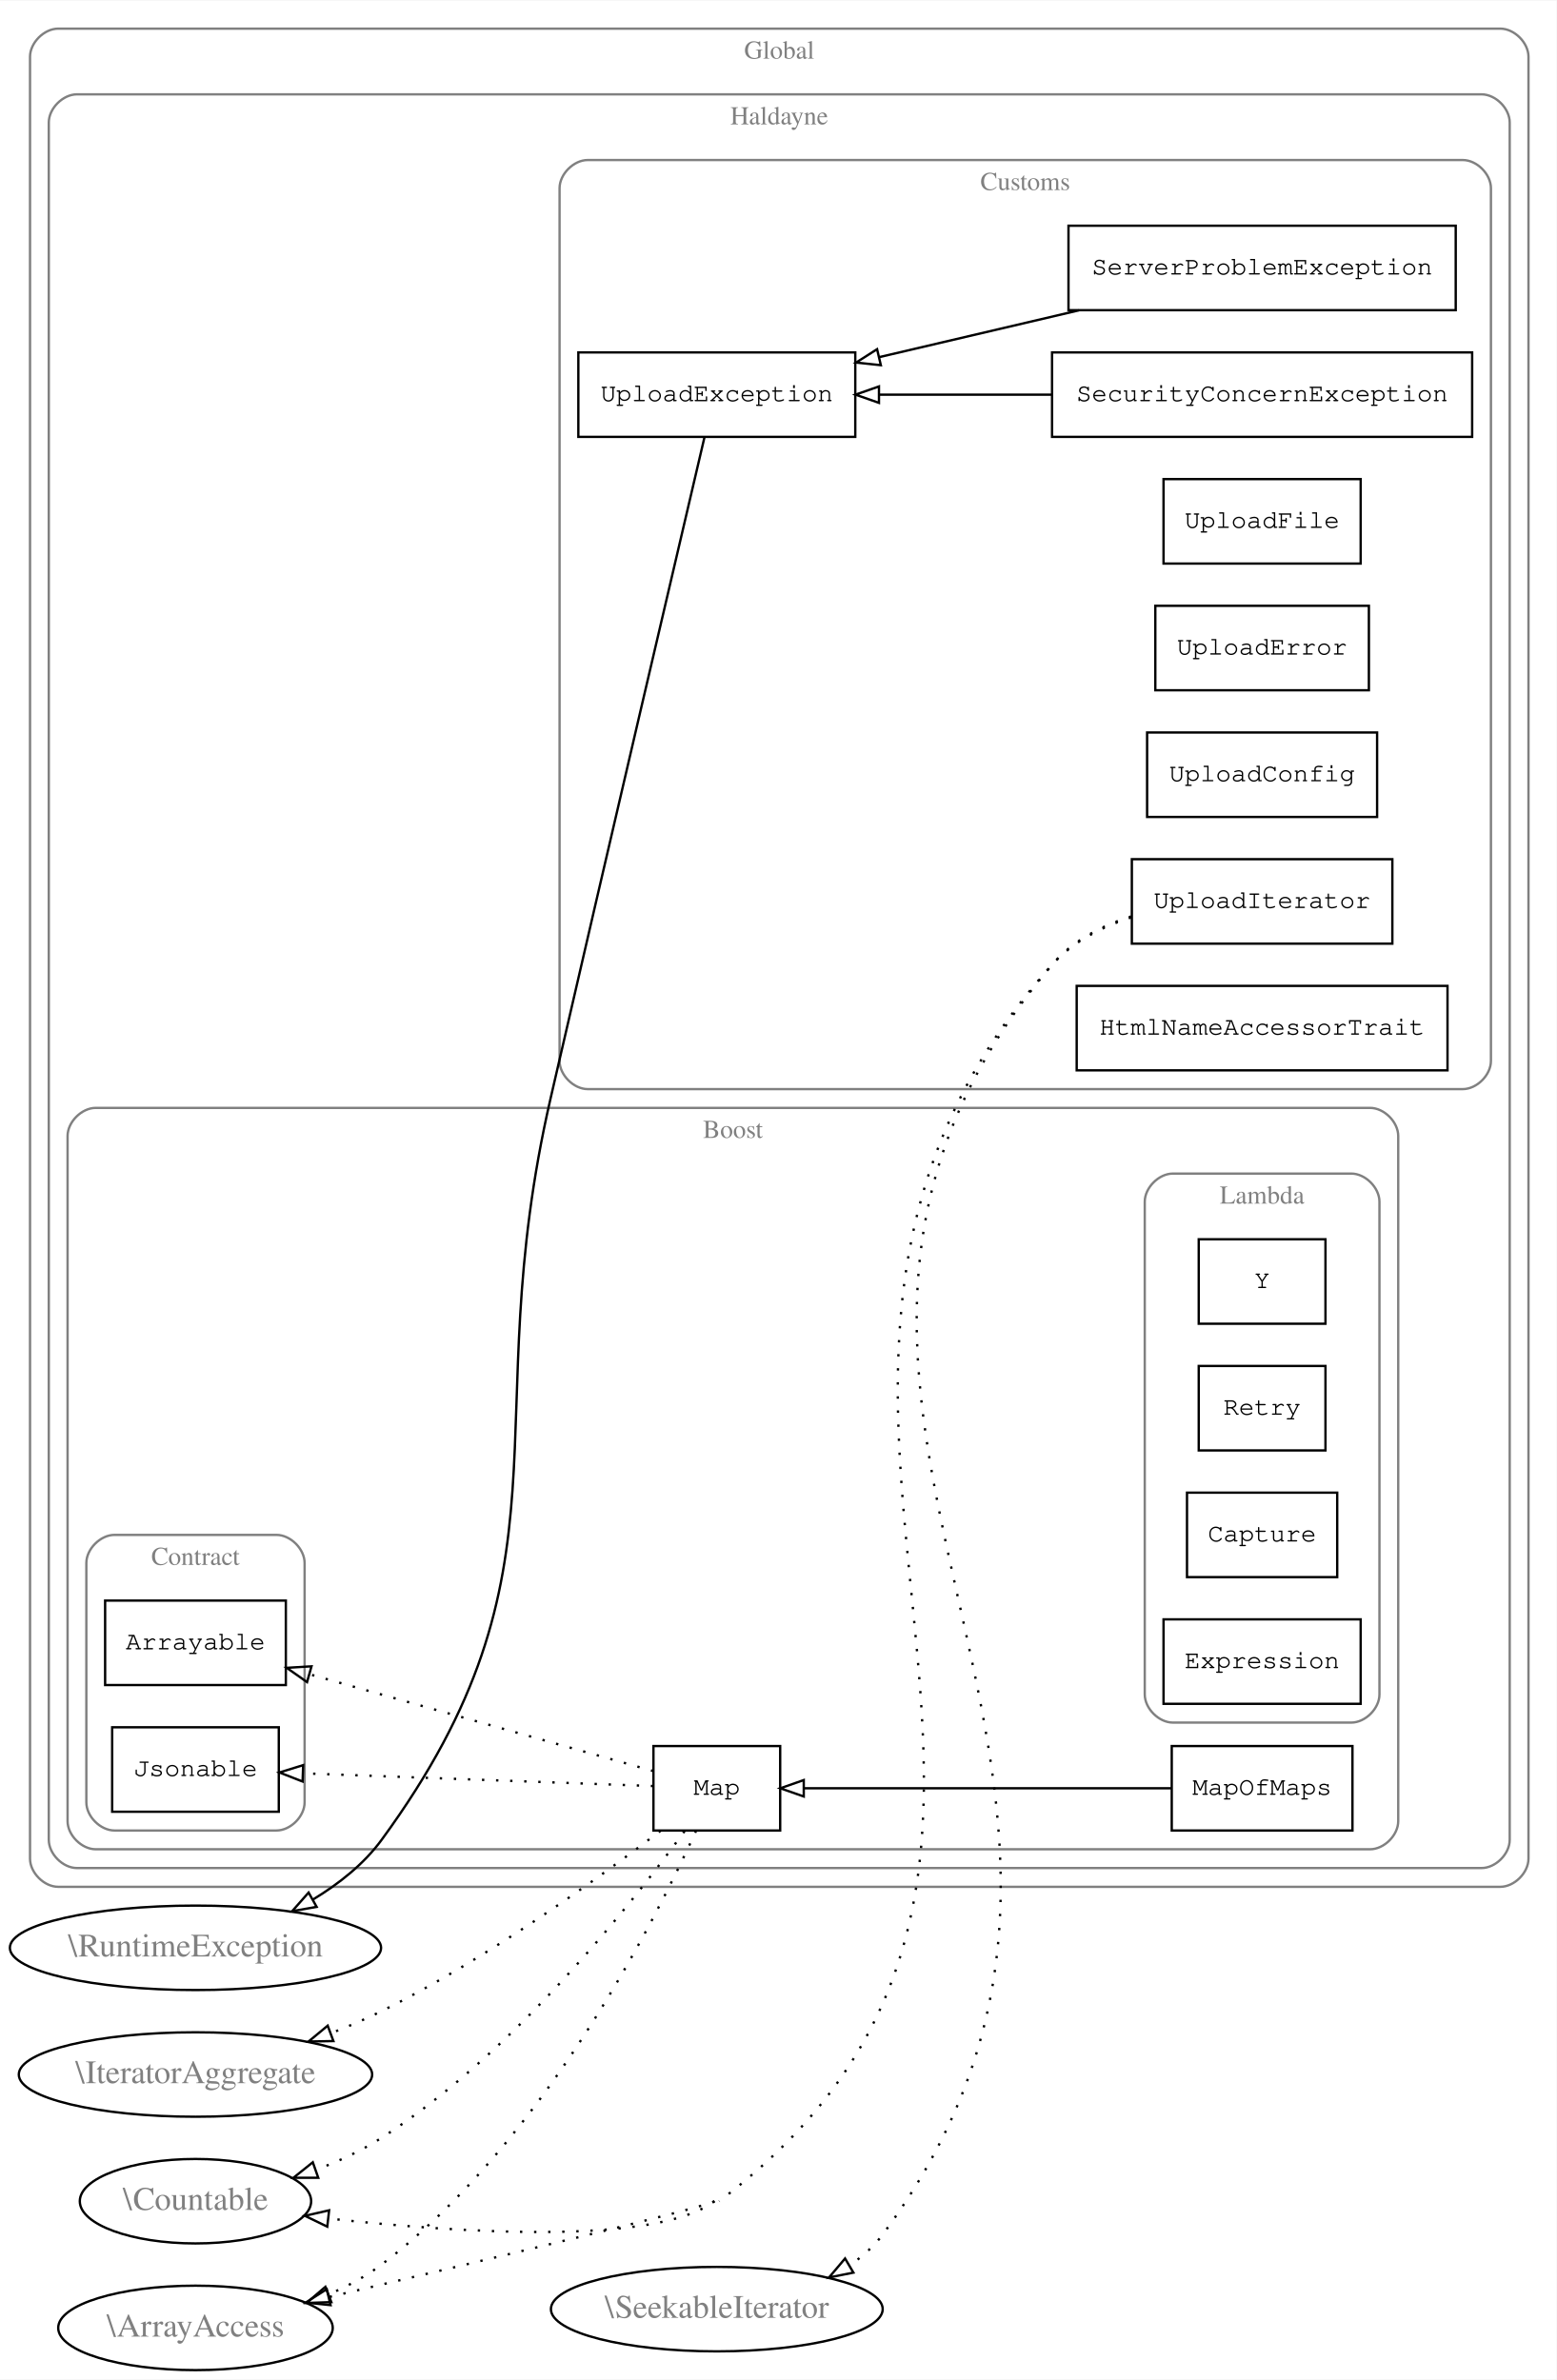
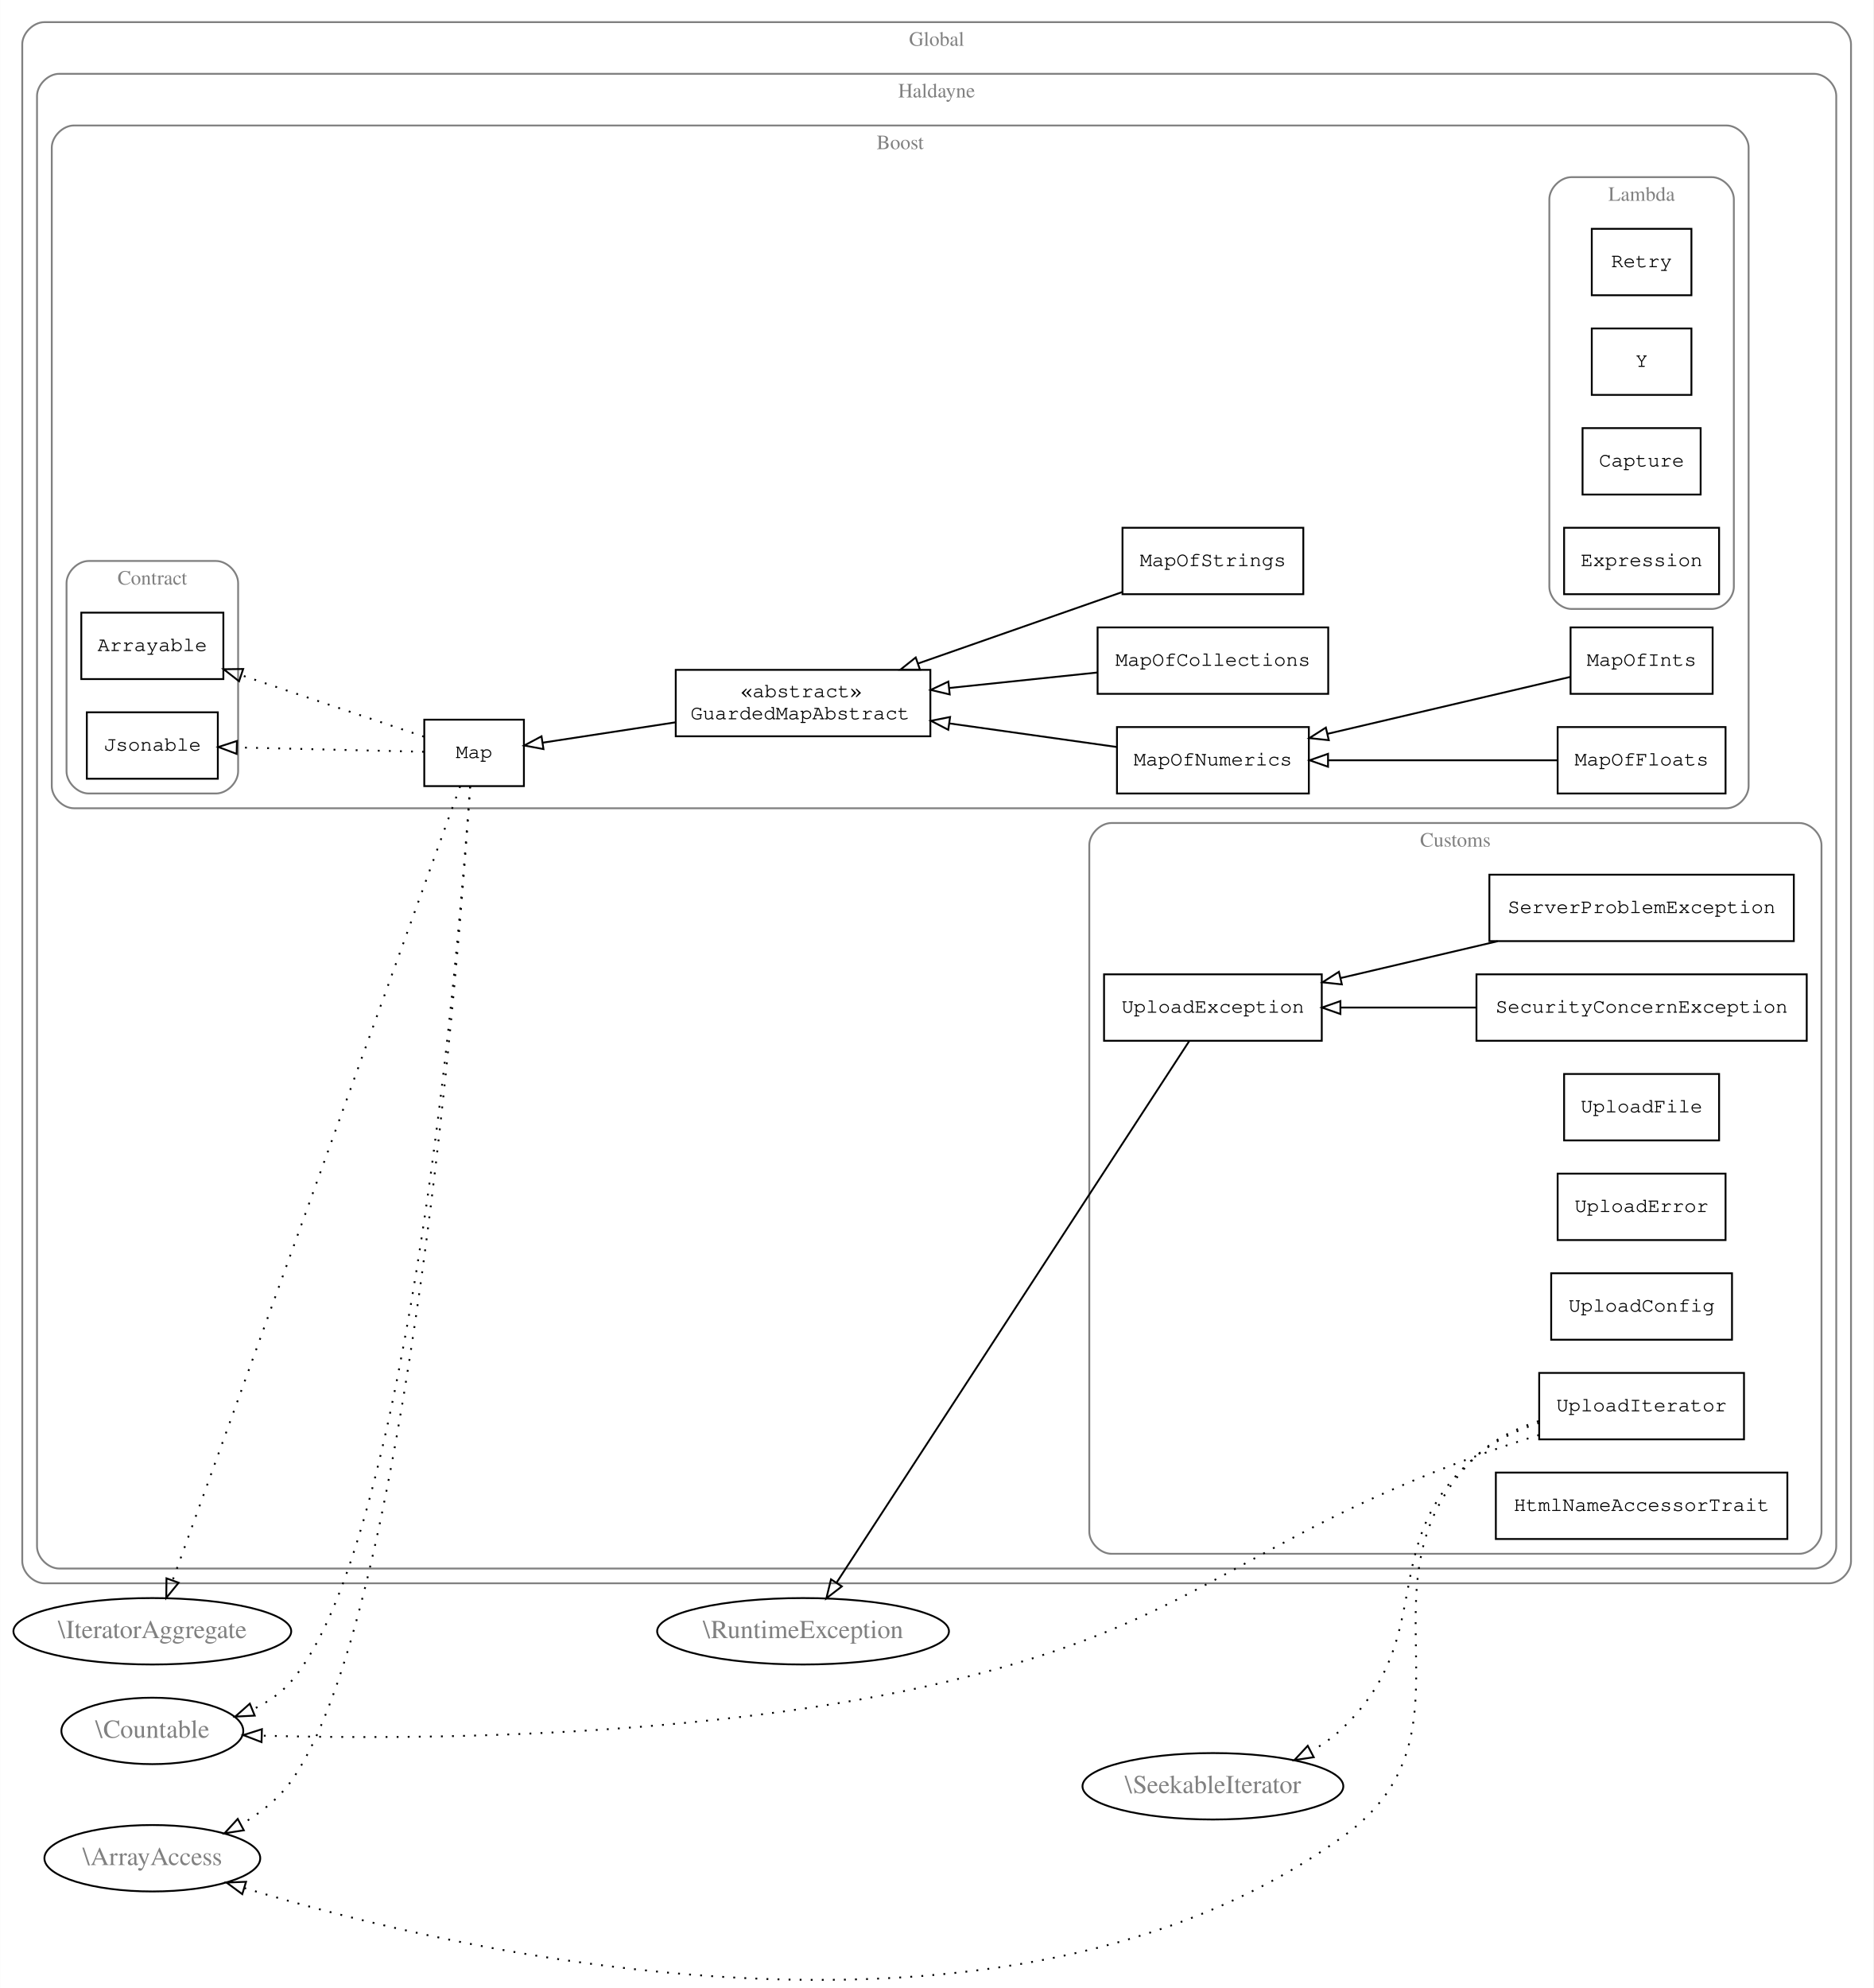
- <svg xmlns="http://www.w3.org/2000/svg" width="663pt" height="1014pt" viewBox="0.00 0.00 663.27 1014.00">
-   <g id="graph0" class="graph" transform="scale(1 1) rotate(0) translate(4 1010)">
-     <polygon fill="white" stroke="none" points="-4,4 -4,-1010 659.273,-1010 659.273,4 -4,4" />
+ <svg xmlns="http://www.w3.org/2000/svg" width="1015pt" height="1077pt" viewBox="0.00 0.00 1015.17 1077.31">
+   <g id="graph0" class="graph" transform="scale(1 1) rotate(0) translate(4 1073.31)">
+     <polygon fill="white" stroke="none" points="-4,4 -4,-1073.31 1011.17,-1073.31 1011.17,4 -4,4" />
    <g id="clust1" class="cluster">
-       <path fill="none" stroke="gray" d="M20.793,-206C20.793,-206 635.273,-206 635.273,-206 641.273,-206 647.273,-212 647.273,-218 647.273,-218 647.273,-986 647.273,-986 647.273,-992 641.273,-998 635.273,-998 635.273,-998 20.793,-998 20.793,-998 14.793,-998 8.793,-992 8.793,-986 8.793,-986 8.793,-218 8.793,-218 8.793,-212 14.793,-206 20.793,-206" />
-       <text text-anchor="middle" x="328.033" y="-985.2" font-family="Times,serif" font-size="11.00" fill="gray">Global</text>
+       <path fill="none" stroke="gray" d="M20,-215.311C20,-215.311 987.167,-215.311 987.167,-215.311 993.167,-215.311 999.167,-221.311 999.167,-227.311 999.167,-227.311 999.167,-1049.31 999.167,-1049.31 999.167,-1055.31 993.167,-1061.31 987.167,-1061.31 987.167,-1061.31 20,-1061.31 20,-1061.31 14,-1061.31 8,-1055.31 8,-1049.31 8,-1049.31 8,-227.311 8,-227.311 8,-221.311 14,-215.311 20,-215.311" />
+       <text text-anchor="middle" x="503.583" y="-1048.51" font-family="Times,serif" font-size="11.00" fill="gray">Global</text>
    </g>
    <g id="clust2" class="cluster">
-       <path fill="none" stroke="gray" d="M28.793,-214C28.793,-214 627.273,-214 627.273,-214 633.273,-214 639.273,-220 639.273,-226 639.273,-226 639.273,-958 639.273,-958 639.273,-964 633.273,-970 627.273,-970 627.273,-970 28.793,-970 28.793,-970 22.793,-970 16.793,-964 16.793,-958 16.793,-958 16.793,-226 16.793,-226 16.793,-220 22.793,-214 28.793,-214" />
-       <text text-anchor="middle" x="328.033" y="-957.2" font-family="Times,serif" font-size="11.00" fill="gray">Haldayne</text>
+       <path fill="none" stroke="gray" d="M28,-223.311C28,-223.311 979.167,-223.311 979.167,-223.311 985.167,-223.311 991.167,-229.311 991.167,-235.311 991.167,-235.311 991.167,-1021.31 991.167,-1021.31 991.167,-1027.31 985.167,-1033.31 979.167,-1033.31 979.167,-1033.31 28,-1033.31 28,-1033.31 22,-1033.31 16,-1027.31 16,-1021.31 16,-1021.31 16,-235.311 16,-235.311 16,-229.311 22,-223.311 28,-223.311" />
+       <text text-anchor="middle" x="503.583" y="-1020.51" font-family="Times,serif" font-size="11.00" fill="gray">Haldayne</text>
    </g>
    <g id="clust3" class="cluster">
-       <path fill="none" stroke="gray" d="M246.43,-546C246.43,-546 619.273,-546 619.273,-546 625.273,-546 631.273,-552 631.273,-558 631.273,-558 631.273,-930 631.273,-930 631.273,-936 625.273,-942 619.273,-942 619.273,-942 246.43,-942 246.43,-942 240.43,-942 234.43,-936 234.43,-930 234.43,-930 234.43,-558 234.43,-558 234.43,-552 240.43,-546 246.43,-546" />
-       <text text-anchor="middle" x="432.851" y="-929.2" font-family="Times,serif" font-size="11.00" fill="gray">Customs</text>
+       <path fill="none" stroke="gray" d="M36,-635.311C36,-635.311 931.667,-635.311 931.667,-635.311 937.667,-635.311 943.667,-641.311 943.667,-647.311 943.667,-647.311 943.667,-993.311 943.667,-993.311 943.667,-999.311 937.667,-1005.31 931.667,-1005.31 931.667,-1005.31 36,-1005.31 36,-1005.31 30,-1005.31 24,-999.311 24,-993.311 24,-993.311 24,-647.311 24,-647.311 24,-641.311 30,-635.311 36,-635.311" />
+       <text text-anchor="middle" x="483.833" y="-992.511" font-family="Times,serif" font-size="11.00" fill="gray">Boost</text>
    </g>
    <g id="clust4" class="cluster">
-       <path fill="none" stroke="gray" d="M36.793,-222C36.793,-222 579.773,-222 579.773,-222 585.773,-222 591.773,-228 591.773,-234 591.773,-234 591.773,-526 591.773,-526 591.773,-532 585.773,-538 579.773,-538 579.773,-538 36.793,-538 36.793,-538 30.793,-538 24.793,-532 24.793,-526 24.793,-526 24.793,-234 24.793,-234 24.793,-228 30.793,-222 36.793,-222" />
-       <text text-anchor="middle" x="308.283" y="-525.2" font-family="Times,serif" font-size="11.00" fill="gray">Boost</text>
+       <path fill="none" stroke="gray" d="M847.667,-743.311C847.667,-743.311 923.667,-743.311 923.667,-743.311 929.667,-743.311 935.667,-749.311 935.667,-755.311 935.667,-755.311 935.667,-965.311 935.667,-965.311 935.667,-971.311 929.667,-977.311 923.667,-977.311 923.667,-977.311 847.667,-977.311 847.667,-977.311 841.667,-977.311 835.667,-971.311 835.667,-965.311 835.667,-965.311 835.667,-755.311 835.667,-755.311 835.667,-749.311 841.667,-743.311 847.667,-743.311" />
+       <text text-anchor="middle" x="885.667" y="-964.511" font-family="Times,serif" font-size="11.00" fill="gray">Lambda</text>
    </g>
    <g id="clust5" class="cluster">
-       <path fill="none" stroke="gray" d="M495.773,-276C495.773,-276 571.773,-276 571.773,-276 577.773,-276 583.773,-282 583.773,-288 583.773,-288 583.773,-498 583.773,-498 583.773,-504 577.773,-510 571.773,-510 571.773,-510 495.773,-510 495.773,-510 489.773,-510 483.773,-504 483.773,-498 483.773,-498 483.773,-288 483.773,-288 483.773,-282 489.773,-276 495.773,-276" />
-       <text text-anchor="middle" x="533.773" y="-497.2" font-family="Times,serif" font-size="11.00" fill="gray">Lambda</text>
+       <path fill="none" stroke="gray" d="M44,-643.311C44,-643.311 113,-643.311 113,-643.311 119,-643.311 125,-649.311 125,-655.311 125,-655.311 125,-757.311 125,-757.311 125,-763.311 119,-769.311 113,-769.311 113,-769.311 44,-769.311 44,-769.311 38,-769.311 32,-763.311 32,-757.311 32,-757.311 32,-655.311 32,-655.311 32,-649.311 38,-643.311 44,-643.311" />
+       <text text-anchor="middle" x="78.5" y="-756.511" font-family="Times,serif" font-size="11.00" fill="gray">Contract</text>
    </g>
    <g id="clust6" class="cluster">
-       <path fill="none" stroke="gray" d="M44.793,-230C44.793,-230 113.793,-230 113.793,-230 119.793,-230 125.793,-236 125.793,-242 125.793,-242 125.793,-344 125.793,-344 125.793,-350 119.793,-356 113.793,-356 113.793,-356 44.793,-356 44.793,-356 38.793,-356 32.793,-350 32.793,-344 32.793,-344 32.793,-242 32.793,-242 32.793,-236 38.793,-230 44.793,-230" />
-       <text text-anchor="middle" x="79.293" y="-343.2" font-family="Times,serif" font-size="11.00" fill="gray">Contract</text>
+       <path fill="none" stroke="gray" d="M598.323,-231.311C598.323,-231.311 971.167,-231.311 971.167,-231.311 977.167,-231.311 983.167,-237.311 983.167,-243.311 983.167,-243.311 983.167,-615.311 983.167,-615.311 983.167,-621.311 977.167,-627.311 971.167,-627.311 971.167,-627.311 598.323,-627.311 598.323,-627.311 592.323,-627.311 586.323,-621.311 586.323,-615.311 586.323,-615.311 586.323,-243.311 586.323,-243.311 586.323,-237.311 592.323,-231.311 598.323,-231.311" />
+       <text text-anchor="middle" x="784.745" y="-614.511" font-family="Times,serif" font-size="11.00" fill="gray">Customs</text>
    </g>
    <g id="node1" class="node">
-       <polygon fill="none" stroke="black" points="360.43,-860 242.43,-860 242.43,-824 360.43,-824 360.43,-860" />
-       <text text-anchor="middle" x="301.43" y="-839.2" font-family="Courier,monospace" font-size="11.00">UploadException</text>
+       <polygon fill="none" stroke="black" points="912.667,-949.311 858.667,-949.311 858.667,-913.311 912.667,-913.311 912.667,-949.311" />
+       <text text-anchor="middle" x="885.667" y="-928.511" font-family="Courier,monospace" font-size="11.00">Retry</text>
+     </g>
+     <g id="node2" class="node">
+       <polygon fill="none" stroke="black" points="912.667,-895.311 858.667,-895.311 858.667,-859.311 912.667,-859.311 912.667,-895.311" />
+       <text text-anchor="middle" x="885.667" y="-874.511" font-family="Courier,monospace" font-size="11.00">Y</text>
+     </g>
+     <g id="node3" class="node">
+       <polygon fill="none" stroke="black" points="917.667,-841.311 853.667,-841.311 853.667,-805.311 917.667,-805.311 917.667,-841.311" />
+       <text text-anchor="middle" x="885.667" y="-820.511" font-family="Courier,monospace" font-size="11.00">Capture</text>
+     </g>
+     <g id="node4" class="node">
+       <polygon fill="none" stroke="black" points="927.667,-787.311 843.667,-787.311 843.667,-751.311 927.667,-751.311 927.667,-787.311" />
+       <text text-anchor="middle" x="885.667" y="-766.511" font-family="Courier,monospace" font-size="11.00">Expression</text>
+     </g>
+     <g id="node5" class="node">
+       <polygon fill="none" stroke="black" points="117,-741.311 40,-741.311 40,-705.311 117,-705.311 117,-741.311" />
+       <text text-anchor="middle" x="78.5" y="-720.511" font-family="Courier,monospace" font-size="11.00">Arrayable</text>
+     </g>
+     <g id="node6" class="node">
+       <polygon fill="none" stroke="black" points="114,-687.311 43,-687.311 43,-651.311 114,-651.311 114,-687.311" />
+       <text text-anchor="middle" x="78.5" y="-666.511" font-family="Courier,monospace" font-size="11.00">Jsonable</text>
+     </g>
+     <g id="node7" class="node">
+       <polygon fill="none" stroke="black" points="702.323,-787.311 604.323,-787.311 604.323,-751.311 702.323,-751.311 702.323,-787.311" />
+       <text text-anchor="middle" x="653.323" y="-766.511" font-family="Courier,monospace" font-size="11.00">MapOfStrings</text>
+     </g>
+     <g id="node9" class="node">
+       <polygon fill="none" stroke="black" points="500.186,-710.311 362.186,-710.311 362.186,-674.311 500.186,-674.311 500.186,-710.311" />
+       <text text-anchor="start" x="397.186" y="-695.511" font-family="Courier,monospace" font-size="11.00">«abstract»</text>
+       <text text-anchor="start" x="370.186" y="-683.511" font-family="Courier,monospace" font-size="11.00">GuardedMapAbstract</text>
+     </g>
+     <g id="edge7" class="edge">
+       <path fill="none" stroke="black" d="M604.285,-752.508C571.791,-741.143 528.588,-726.031 493.598,-713.792" />
+       <polygon fill="none" stroke="black" points="494.557,-710.42 483.962,-710.422 492.246,-717.027 494.557,-710.42" />
+     </g>
+     <g id="node8" class="node">
+       <polygon fill="none" stroke="black" points="705.323,-679.311 601.323,-679.311 601.323,-643.311 705.323,-643.311 705.323,-679.311" />
+       <text text-anchor="middle" x="653.323" y="-658.511" font-family="Courier,monospace" font-size="11.00">MapOfNumerics</text>
+     </g>
+     <g id="edge8" class="edge">
+       <path fill="none" stroke="black" d="M601.266,-668.501C574.335,-672.294 540.713,-677.028 510.56,-681.275" />
+       <polygon fill="none" stroke="black" points="509.896,-677.833 500.482,-682.694 510.872,-684.765 509.896,-677.833" />
+     </g>
+     <g id="node12" class="node">
+       <polygon fill="none" stroke="black" points="279.893,-683.311 225.893,-683.311 225.893,-647.311 279.893,-647.311 279.893,-683.311" />
+       <text text-anchor="middle" x="252.893" y="-662.511" font-family="Courier,monospace" font-size="11.00">Map</text>
+     </g>
+     <g id="edge9" class="edge">
+       <path fill="none" stroke="black" d="M362.027,-681.872C337.492,-678.115 310.776,-674.023 290.038,-670.847" />
+       <polygon fill="none" stroke="black" points="290.493,-667.376 280.078,-669.322 289.433,-674.295 290.493,-667.376" />
+     </g>
+     <g id="node10" class="node">
+       <polygon fill="none" stroke="black" points="715.823,-733.311 590.823,-733.311 590.823,-697.311 715.823,-697.311 715.823,-733.311" />
+       <text text-anchor="middle" x="653.323" y="-712.511" font-family="Courier,monospace" font-size="11.00">MapOfCollections</text>
+     </g>
+     <g id="edge10" class="edge">
+       <path fill="none" stroke="black" d="M590.71,-708.874C565.784,-706.27 536.716,-703.233 510.328,-700.476" />
+       <polygon fill="none" stroke="black" points="510.67,-696.992 500.36,-699.434 509.942,-703.954 510.67,-696.992" />
+     </g>
+     <g id="node11" class="node">
+       <polygon fill="none" stroke="black" points="924.167,-733.311 847.167,-733.311 847.167,-697.311 924.167,-697.311 924.167,-733.311" />
+       <text text-anchor="middle" x="885.667" y="-712.511" font-family="Courier,monospace" font-size="11.00">MapOfInts</text>
+     </g>
+     <g id="edge11" class="edge">
+       <path fill="none" stroke="black" d="M847.145,-706.515C811.503,-698.159 757.29,-685.45 715.415,-675.633" />
+       <polygon fill="none" stroke="black" points="716.133,-672.207 705.598,-673.332 714.535,-679.022 716.133,-672.207" />
+     </g>
+     <g id="edge13" class="edge">
+       <path fill="none" stroke="black" stroke-dasharray="1,5" d="M225.71,-674.12C199.504,-682.937 158.606,-696.697 126.721,-707.424" />
+       <polygon fill="none" stroke="black" points="125.503,-704.141 117.141,-710.647 127.735,-710.776 125.503,-704.141" />
+     </g>
+     <g id="edge14" class="edge">
+       <path fill="none" stroke="black" stroke-dasharray="1,5" d="M225.71,-665.919C198.852,-666.542 156.562,-667.523 124.358,-668.27" />
+       <polygon fill="none" stroke="black" points="124.205,-664.773 114.289,-668.504 124.368,-671.771 124.205,-664.773" />
+     </g>
+     <g id="node23" class="node">
+       <ellipse fill="none" stroke="black" cx="78.5" cy="-66.311" rx="58.49" ry="18" />
+       <text text-anchor="middle" x="78.5" y="-62.611" font-family="Times,serif" font-size="14.00" fill="gray">\ArrayAccess</text>
+     </g>
+     <g id="edge15" class="edge">
+       <path fill="none" stroke="black" stroke-dasharray="1,5" d="M250.755,-647.041C245.102,-561.228 217.74,-198.601 153.893,-108.311 146.936,-98.472 136.901,-90.648 126.443,-84.55" />
+       <polygon fill="none" stroke="black" points="128.085,-81.46 117.617,-79.828 124.783,-87.632 128.085,-81.46" />
+     </g>
+     <g id="node25" class="node">
+       <ellipse fill="none" stroke="black" cx="78.5" cy="-135.311" rx="49.291" ry="18" />
+       <text text-anchor="middle" x="78.5" y="-131.611" font-family="Times,serif" font-size="14.00" fill="gray">\Countable</text>
+     </g>
+     <g id="edge12" class="edge">
+       <path fill="none" stroke="black" stroke-dasharray="1,5" d="M250.718,-647.248C245.116,-566.352 218.658,-238.038 153.893,-162.311 148.245,-155.707 140.846,-150.718 132.907,-146.949" />
+       <polygon fill="none" stroke="black" points="133.992,-143.611 123.412,-143.062 131.34,-150.089 133.992,-143.611" />
+     </g>
+     <g id="node26" class="node">
+       <ellipse fill="none" stroke="black" cx="78.5" cy="-189.311" rx="75.287" ry="18" />
+       <text text-anchor="middle" x="78.5" y="-185.611" font-family="Times,serif" font-size="14.00" fill="gray">\IteratorAggregate</text>
+     </g>
+     <g id="edge16" class="edge">
+       <path fill="none" stroke="black" stroke-dasharray="1,5" d="M245.346,-647.233C219.078,-574.705 121.234,-304.545 89.504,-216.932" />
+       <polygon fill="none" stroke="black" points="92.75,-215.618 86.054,-207.408 86.168,-218.002 92.75,-215.618" />
+     </g>
+     <g id="node13" class="node">
+       <polygon fill="none" stroke="black" points="931.167,-679.311 840.167,-679.311 840.167,-643.311 931.167,-643.311 931.167,-679.311" />
+       <text text-anchor="middle" x="885.667" y="-658.511" font-family="Courier,monospace" font-size="11.00">MapOfFloats</text>
+     </g>
+     <g id="edge17" class="edge">
+       <path fill="none" stroke="black" d="M839.981,-661.311C804.672,-661.311 755.002,-661.311 715.921,-661.311" />
+       <polygon fill="none" stroke="black" points="715.715,-657.811 705.715,-661.311 715.715,-664.811 715.715,-657.811" />
+     </g>
+     <g id="node14" class="node">
+       <polygon fill="none" stroke="black" points="712.323,-545.311 594.323,-545.311 594.323,-509.311 712.323,-509.311 712.323,-545.311" />
+       <text text-anchor="middle" x="653.323" y="-524.511" font-family="Courier,monospace" font-size="11.00">UploadException</text>
+     </g>
+     <g id="node22" class="node">
+       <ellipse fill="none" stroke="black" cx="431.186" cy="-189.311" rx="79.087" ry="18" />
+       <text text-anchor="middle" x="431.186" y="-185.611" font-family="Times,serif" font-size="14.00" fill="gray">\RuntimeException</text>
+     </g>
+     <g id="edge1" class="edge">
+       <path fill="none" stroke="black" d="M640.487,-509.139C603.896,-452.956 492.473,-281.876 449.419,-215.771" />
+       <polygon fill="none" stroke="black" points="452.203,-213.633 443.813,-207.163 446.338,-217.453 452.203,-213.633" />
+     </g>
+     <g id="node15" class="node">
+       <polygon fill="none" stroke="black" points="968.167,-599.311 803.167,-599.311 803.167,-563.311 968.167,-563.311 968.167,-599.311" />
+       <text text-anchor="middle" x="885.667" y="-578.511" font-family="Courier,monospace" font-size="11.00">ServerProblemException</text>
+     </g>
+     <g id="edge2" class="edge">
+       <path fill="none" stroke="black" d="M807.645,-563.255C780.16,-556.812 749.407,-549.602 722.7,-543.341" />
+       <polygon fill="none" stroke="black" points="723.212,-539.866 712.677,-540.991 721.614,-546.681 723.212,-539.866" />
+     </g>
+     <g id="node16" class="node">
+       <polygon fill="none" stroke="black" points="975.167,-545.311 796.167,-545.311 796.167,-509.311 975.167,-509.311 975.167,-545.311" />
+       <text text-anchor="middle" x="885.667" y="-524.511" font-family="Courier,monospace" font-size="11.00">SecurityConcernException</text>
+     </g>
+     <g id="edge3" class="edge">
+       <path fill="none" stroke="black" d="M795.939,-527.311C771.541,-527.311 745.469,-527.311 722.432,-527.311" />
+       <polygon fill="none" stroke="black" points="722.419,-523.811 712.419,-527.311 722.419,-530.811 722.419,-523.811" />
    </g>
    <g id="node17" class="node">
-       <ellipse fill="none" stroke="black" cx="79.293" cy="-180" rx="79.087" ry="18" />
-       <text text-anchor="middle" x="79.293" y="-176.3" font-family="Times,serif" font-size="14.00" fill="gray">\RuntimeException</text>
-     </g>
-     <g id="edge1" class="edge">
-       <path fill="none" stroke="black" d="M296.148,-823.744C285.177,-776.94 255.192,-648.829 230.586,-542 198.255,-401.631 243.659,-342.238 158.586,-226 151.019,-215.661 140.365,-207.25 129.348,-200.585" />
-       <polygon fill="none" stroke="black" points="130.919,-197.454 120.486,-195.611 127.493,-203.558 130.919,-197.454" />
-     </g>
-     <g id="node2" class="node">
-       <polygon fill="none" stroke="black" points="616.273,-914 451.273,-914 451.273,-878 616.273,-878 616.273,-914" />
-       <text text-anchor="middle" x="533.773" y="-893.2" font-family="Courier,monospace" font-size="11.00">ServerProblemException</text>
-     </g>
-     <g id="edge2" class="edge">
-       <path fill="none" stroke="black" d="M455.752,-877.944C428.267,-871.5 397.514,-864.291 370.806,-858.03" />
-       <polygon fill="none" stroke="black" points="371.319,-854.555 360.784,-855.68 369.721,-861.37 371.319,-854.555" />
-     </g>
-     <g id="node3" class="node">
-       <polygon fill="none" stroke="black" points="623.273,-860 444.273,-860 444.273,-824 623.273,-824 623.273,-860" />
-       <text text-anchor="middle" x="533.773" y="-839.2" font-family="Courier,monospace" font-size="11.00">SecurityConcernException</text>
-     </g>
-     <g id="edge3" class="edge">
-       <path fill="none" stroke="black" d="M444.046,-842C419.648,-842 393.576,-842 370.538,-842" />
-       <polygon fill="none" stroke="black" points="370.525,-838.5 360.525,-842 370.525,-845.5 370.525,-838.5" />
-     </g>
-     <g id="node4" class="node">
-       <polygon fill="none" stroke="black" points="575.773,-806 491.773,-806 491.773,-770 575.773,-770 575.773,-806" />
-       <text text-anchor="middle" x="533.773" y="-785.2" font-family="Courier,monospace" font-size="11.00">UploadFile</text>
-     </g>
-     <g id="node5" class="node">
-       <polygon fill="none" stroke="black" points="579.273,-752 488.273,-752 488.273,-716 579.273,-716 579.273,-752" />
-       <text text-anchor="middle" x="533.773" y="-731.2" font-family="Courier,monospace" font-size="11.00">UploadError</text>
-     </g>
-     <g id="node6" class="node">
-       <polygon fill="none" stroke="black" points="582.773,-698 484.773,-698 484.773,-662 582.773,-662 582.773,-698" />
-       <text text-anchor="middle" x="533.773" y="-677.2" font-family="Courier,monospace" font-size="11.00">UploadConfig</text>
-     </g>
-     <g id="node7" class="node">
-       <polygon fill="none" stroke="black" points="589.273,-644 478.273,-644 478.273,-608 589.273,-608 589.273,-644" />
-       <text text-anchor="middle" x="533.773" y="-623.2" font-family="Courier,monospace" font-size="11.00">UploadIterator</text>
+       <polygon fill="none" stroke="black" points="927.667,-491.311 843.667,-491.311 843.667,-455.311 927.667,-455.311 927.667,-491.311" />
+       <text text-anchor="middle" x="885.667" y="-470.511" font-family="Courier,monospace" font-size="11.00">UploadFile</text>
    </g>
    <g id="node18" class="node">
-       <ellipse fill="none" stroke="black" cx="79.293" cy="-18" rx="58.49" ry="18" />
-       <text text-anchor="middle" x="79.293" y="-14.3" font-family="Times,serif" font-size="14.00" fill="gray">\ArrayAccess</text>
+       <polygon fill="none" stroke="black" points="931.167,-437.311 840.167,-437.311 840.167,-401.311 931.167,-401.311 931.167,-437.311" />
+       <text text-anchor="middle" x="885.667" y="-416.511" font-family="Courier,monospace" font-size="11.00">UploadError</text>
+     </g>
+     <g id="node19" class="node">
+       <polygon fill="none" stroke="black" points="934.667,-383.311 836.667,-383.311 836.667,-347.311 934.667,-347.311 934.667,-383.311" />
+       <text text-anchor="middle" x="885.667" y="-362.511" font-family="Courier,monospace" font-size="11.00">UploadConfig</text>
+     </g>
+     <g id="node20" class="node">
+       <polygon fill="none" stroke="black" points="941.167,-329.311 830.167,-329.311 830.167,-293.311 941.167,-293.311 941.167,-329.311" />
+       <text text-anchor="middle" x="885.667" y="-308.511" font-family="Courier,monospace" font-size="11.00">UploadIterator</text>
    </g>
    <g id="edge4" class="edge">
-       <path fill="none" stroke="black" stroke-dasharray="1,5" d="M477.881,-619.131C465.304,-615.105 453.065,-608.809 444.273,-599 282.387,-418.37 495.919,-218.274 302.43,-72" />
-       <path fill="none" stroke="black" stroke-dasharray="1,5" d="M300.43,-72C297.082,-69.469 200.409,-46.325 136.3,-31.168" />
-       <polygon fill="none" stroke="black" points="136.846,-27.701 126.309,-28.809 135.237,-34.514 136.846,-27.701" />
-     </g>
-     <g id="node19" class="node">
-       <ellipse fill="none" stroke="black" cx="301.43" cy="-26" rx="70.688" ry="18" />
-       <text text-anchor="middle" x="301.43" y="-22.3" font-family="Times,serif" font-size="14.00" fill="gray">\SeekableIterator</text>
+       <path fill="none" stroke="black" stroke-dasharray="1,5" d="M829.834,-303.198C817.552,-299.189 805.434,-293.214 796.167,-284.311 726.225,-217.121 802.729,-135.182 724.167,-78.311 540.682,54.512 244.481,-15.144 128.394,-50.172" />
+       <polygon fill="none" stroke="black" points="127.245,-46.864 118.71,-53.141 129.297,-53.556 127.245,-46.864" />
+     </g>
+     <g id="node24" class="node">
+       <ellipse fill="none" stroke="black" cx="653.323" cy="-105.311" rx="70.688" ry="18" />
+       <text text-anchor="middle" x="653.323" y="-101.611" font-family="Times,serif" font-size="14.00" fill="gray">\SeekableIterator</text>
    </g>
    <g id="edge5" class="edge">
-       <path fill="none" stroke="black" stroke-dasharray="1,5" d="M477.966,-619.604C465.233,-615.58 452.898,-609.167 444.273,-599 287.362,-414.024 516.497,-253.031 372.273,-58 368.422,-52.792 363.519,-48.409 358.101,-44.724" />
-       <polygon fill="none" stroke="black" points="359.631,-41.563 349.241,-39.491 356.072,-47.59 359.631,-41.563" />
-     </g>
-     <g id="node20" class="node">
-       <ellipse fill="none" stroke="black" cx="79.293" cy="-72" rx="49.291" ry="18" />
-       <text text-anchor="middle" x="79.293" y="-68.3" font-family="Times,serif" font-size="14.00" fill="gray">\Countable</text>
+       <path fill="none" stroke="black" stroke-dasharray="1,5" d="M830.101,-302.242C817.951,-298.264 805.826,-292.542 796.167,-284.311 740.794,-237.127 776.268,-188.084 724.167,-137.311 718.979,-132.256 712.848,-127.905 706.409,-124.187" />
+       <polygon fill="none" stroke="black" points="707.976,-121.057 697.496,-119.504 704.72,-127.254 707.976,-121.057" />
    </g>
    <g id="edge6" class="edge">
-       <path fill="none" stroke="black" stroke-dasharray="1,5" d="M300.43,-72C275.532,-53.178 192.793,-58.374 136.156,-64.601" />
-       <polygon fill="none" stroke="black" points="135.443,-61.16 125.904,-65.771 136.237,-68.115 135.443,-61.16" />
-     </g>
-     <g id="node8" class="node">
-       <polygon fill="none" stroke="black" points="612.773,-590 454.773,-590 454.773,-554 612.773,-554 612.773,-590" />
-       <text text-anchor="middle" x="533.773" y="-569.2" font-family="Courier,monospace" font-size="11.00">HtmlNameAccessorTrait</text>
-     </g>
-     <g id="node9" class="node">
-       <polygon fill="none" stroke="black" points="560.773,-482 506.773,-482 506.773,-446 560.773,-446 560.773,-482" />
-       <text text-anchor="middle" x="533.773" y="-461.2" font-family="Courier,monospace" font-size="11.00">Y</text>
-     </g>
-     <g id="node10" class="node">
-       <polygon fill="none" stroke="black" points="560.773,-428 506.773,-428 506.773,-392 560.773,-392 560.773,-428" />
-       <text text-anchor="middle" x="533.773" y="-407.2" font-family="Courier,monospace" font-size="11.00">Retry</text>
-     </g>
-     <g id="node11" class="node">
-       <polygon fill="none" stroke="black" points="565.773,-374 501.773,-374 501.773,-338 565.773,-338 565.773,-374" />
-       <text text-anchor="middle" x="533.773" y="-353.2" font-family="Courier,monospace" font-size="11.00">Capture</text>
-     </g>
-     <g id="node12" class="node">
-       <polygon fill="none" stroke="black" points="575.773,-320 491.773,-320 491.773,-284 575.773,-284 575.773,-320" />
-       <text text-anchor="middle" x="533.773" y="-299.2" font-family="Courier,monospace" font-size="11.00">Expression</text>
-     </g>
-     <g id="node13" class="node">
-       <polygon fill="none" stroke="black" points="117.793,-328 40.793,-328 40.793,-292 117.793,-292 117.793,-328" />
-       <text text-anchor="middle" x="79.293" y="-307.2" font-family="Courier,monospace" font-size="11.00">Arrayable</text>
-     </g>
-     <g id="node14" class="node">
-       <polygon fill="none" stroke="black" points="114.793,-274 43.793,-274 43.793,-238 114.793,-238 114.793,-274" />
-       <text text-anchor="middle" x="79.293" y="-253.2" font-family="Courier,monospace" font-size="11.00">Jsonable</text>
-     </g>
-     <g id="node15" class="node">
-       <polygon fill="none" stroke="black" points="328.43,-266 274.43,-266 274.43,-230 328.43,-230 328.43,-266" />
-       <text text-anchor="middle" x="301.43" y="-245.2" font-family="Courier,monospace" font-size="11.00">Map</text>
-     </g>
-     <g id="edge8" class="edge">
-       <path fill="none" stroke="black" stroke-dasharray="1,5" d="M274.313,-255.356C238.313,-265.495 172.813,-283.942 127.96,-296.575" />
-       <polygon fill="none" stroke="black" points="126.836,-293.255 118.159,-299.335 128.734,-299.993 126.836,-293.255" />
-     </g>
-     <g id="edge9" class="edge">
-       <path fill="none" stroke="black" stroke-dasharray="1,5" d="M274.313,-248.949C237.543,-250.285 169.999,-252.74 125.112,-254.371" />
-       <polygon fill="none" stroke="black" points="124.927,-250.876 115.06,-254.737 125.181,-257.871 124.927,-250.876" />
-     </g>
-     <g id="edge10" class="edge">
-       <path fill="none" stroke="black" stroke-dasharray="1,5" d="M292.622,-229.955C274.708,-190.617 226.878,-96.54 158.586,-45 151.822,-39.895 144.023,-35.71 136.023,-32.291" />
-       <polygon fill="none" stroke="black" points="137.179,-28.985 126.591,-28.621 134.641,-35.509 137.179,-28.985" />
-     </g>
-     <g id="edge7" class="edge">
-       <path fill="none" stroke="black" stroke-dasharray="1,5" d="M287.68,-229.728C265.094,-198.637 215.077,-135.292 158.586,-99 150.058,-93.521 140.289,-89.012 130.61,-85.355" />
-       <polygon fill="none" stroke="black" points="131.604,-81.994 121.009,-81.976 129.281,-88.597 131.604,-81.994" />
+       <path fill="none" stroke="black" stroke-dasharray="1,5" d="M830.069,-295.661C818.786,-292.146 807.032,-288.276 796.167,-284.311 666.465,-236.988 644.811,-194.201 510.479,-162.311 380.064,-131.351 221.594,-130.467 137.87,-132.749" />
+       <polygon fill="none" stroke="black" points="137.683,-129.253 127.792,-133.05 137.891,-136.25 137.683,-129.253" />
    </g>
    <g id="node21" class="node">
-       <ellipse fill="none" stroke="black" cx="79.293" cy="-126" rx="75.287" ry="18" />
-       <text text-anchor="middle" x="79.293" y="-122.3" font-family="Times,serif" font-size="14.00" fill="gray">\IteratorAggregate</text>
-     </g>
-     <g id="edge11" class="edge">
-       <path fill="none" stroke="black" stroke-dasharray="1,5" d="M277.478,-229.895C250.33,-209.145 203.178,-175.155 158.586,-153 151.705,-149.581 144.285,-146.413 136.852,-143.541" />
-       <polygon fill="none" stroke="black" points="138.061,-140.256 127.468,-140.063 135.628,-146.82 138.061,-140.256" />
-     </g>
-     <g id="node16" class="node">
-       <polygon fill="none" stroke="black" points="572.273,-266 495.273,-266 495.273,-230 572.273,-230 572.273,-266" />
-       <text text-anchor="middle" x="533.773" y="-245.2" font-family="Courier,monospace" font-size="11.00">MapOfMaps</text>
-     </g>
-     <g id="edge12" class="edge">
-       <path fill="none" stroke="black" d="M495.252,-248C452.004,-248 381.412,-248 338.7,-248" />
-       <polygon fill="none" stroke="black" points="338.475,-244.5 328.475,-248 338.475,-251.5 338.475,-244.5" />
+       <polygon fill="none" stroke="black" points="964.667,-275.311 806.667,-275.311 806.667,-239.311 964.667,-239.311 964.667,-275.311" />
+       <text text-anchor="middle" x="885.667" y="-254.511" font-family="Courier,monospace" font-size="11.00">HtmlNameAccessorTrait</text>
    </g>
  </g>
</svg>
